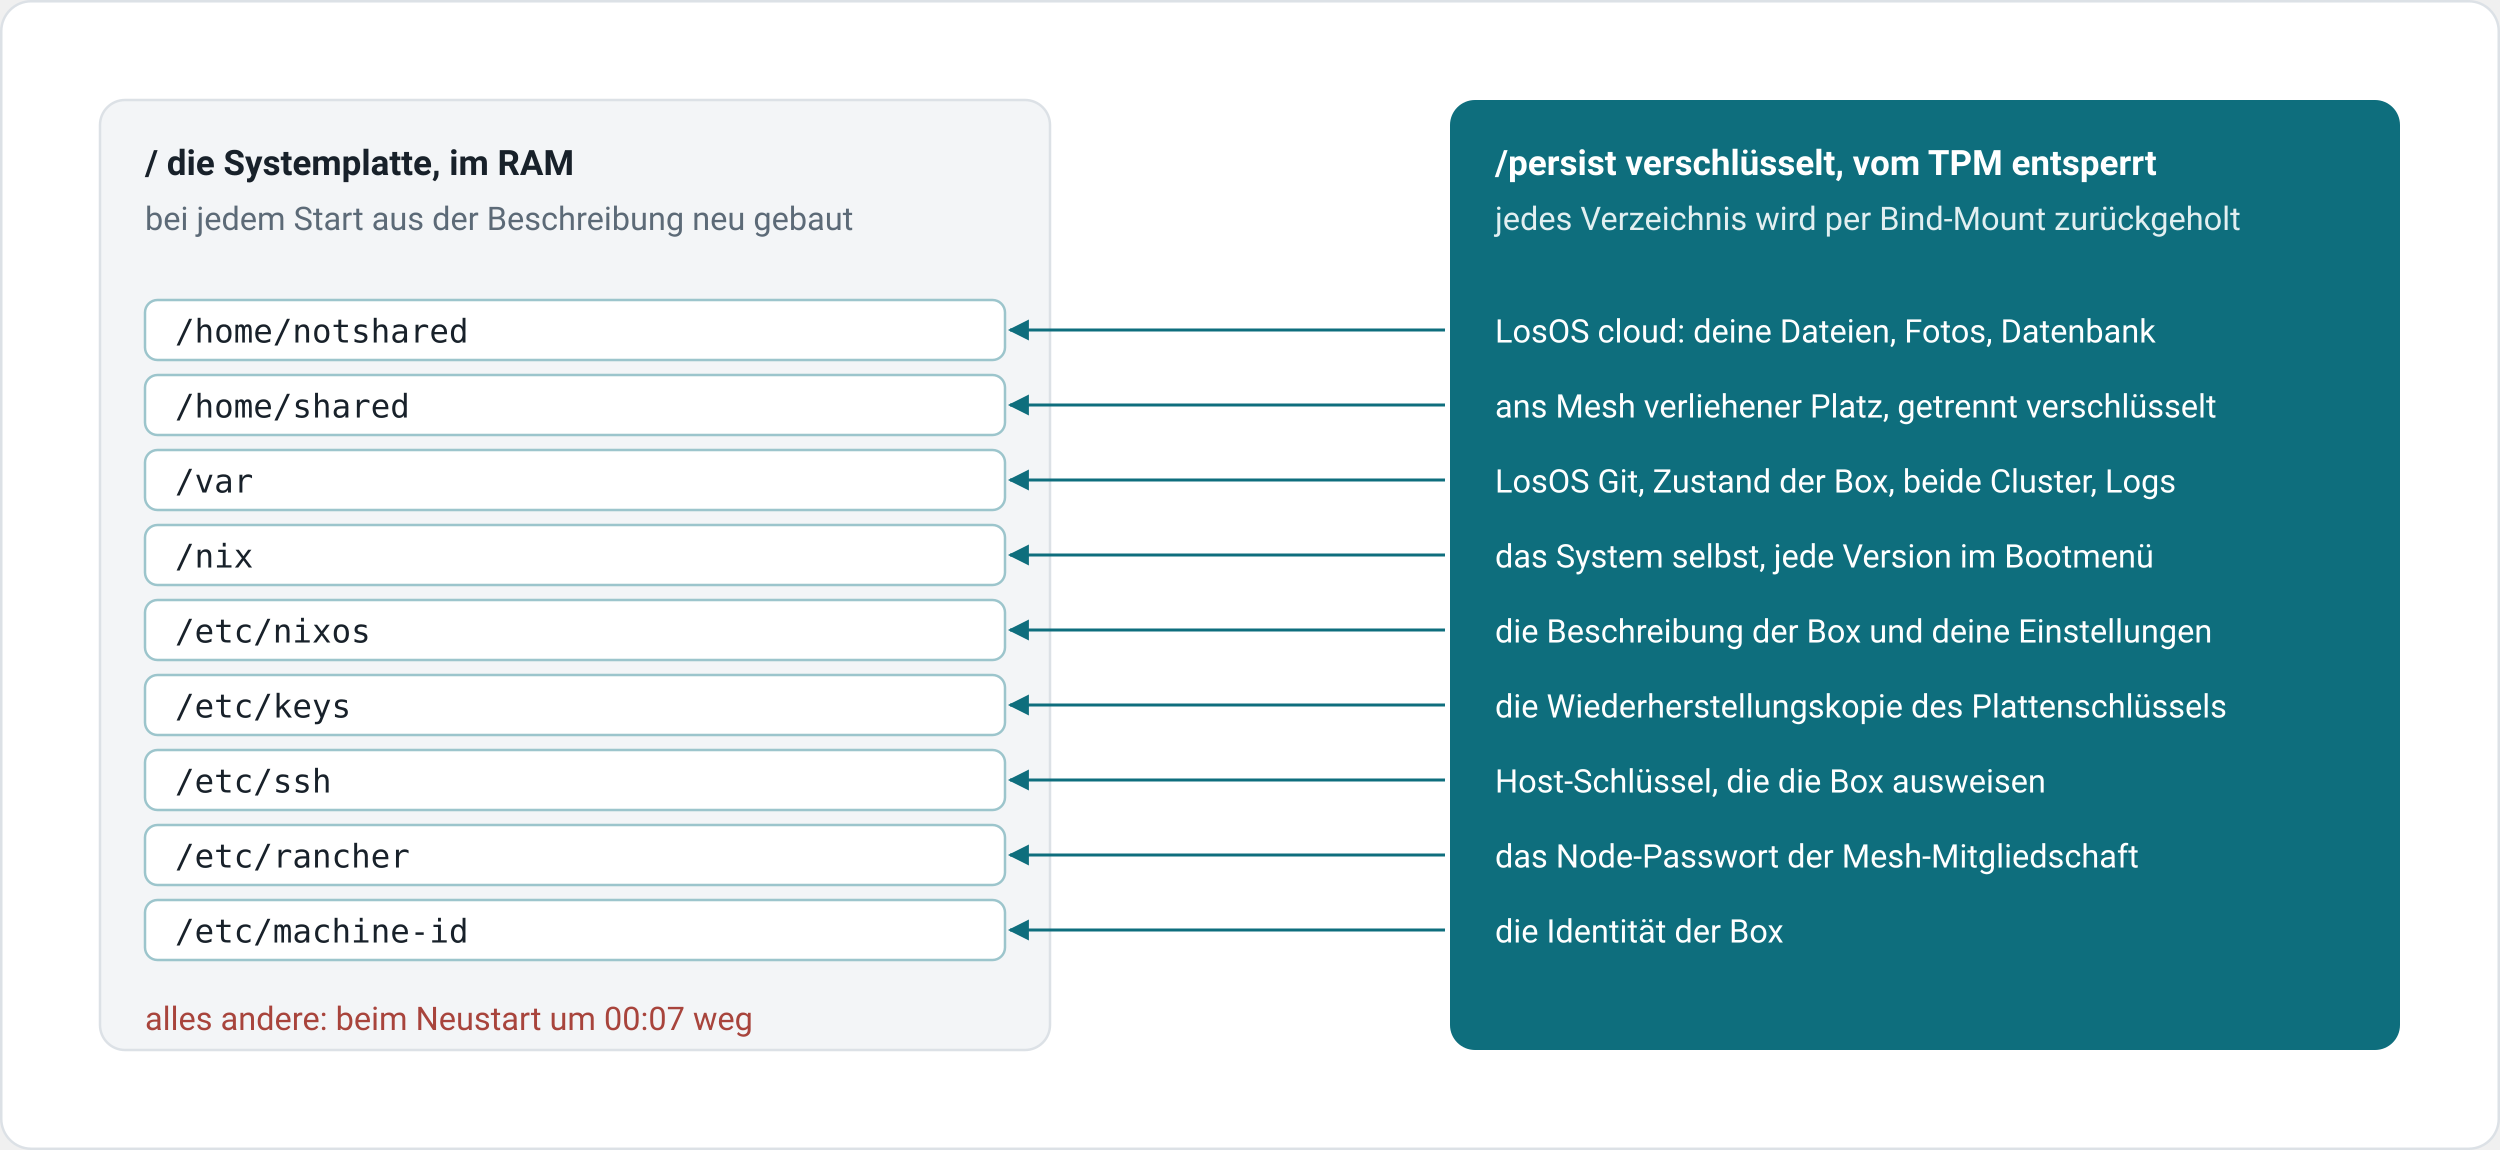
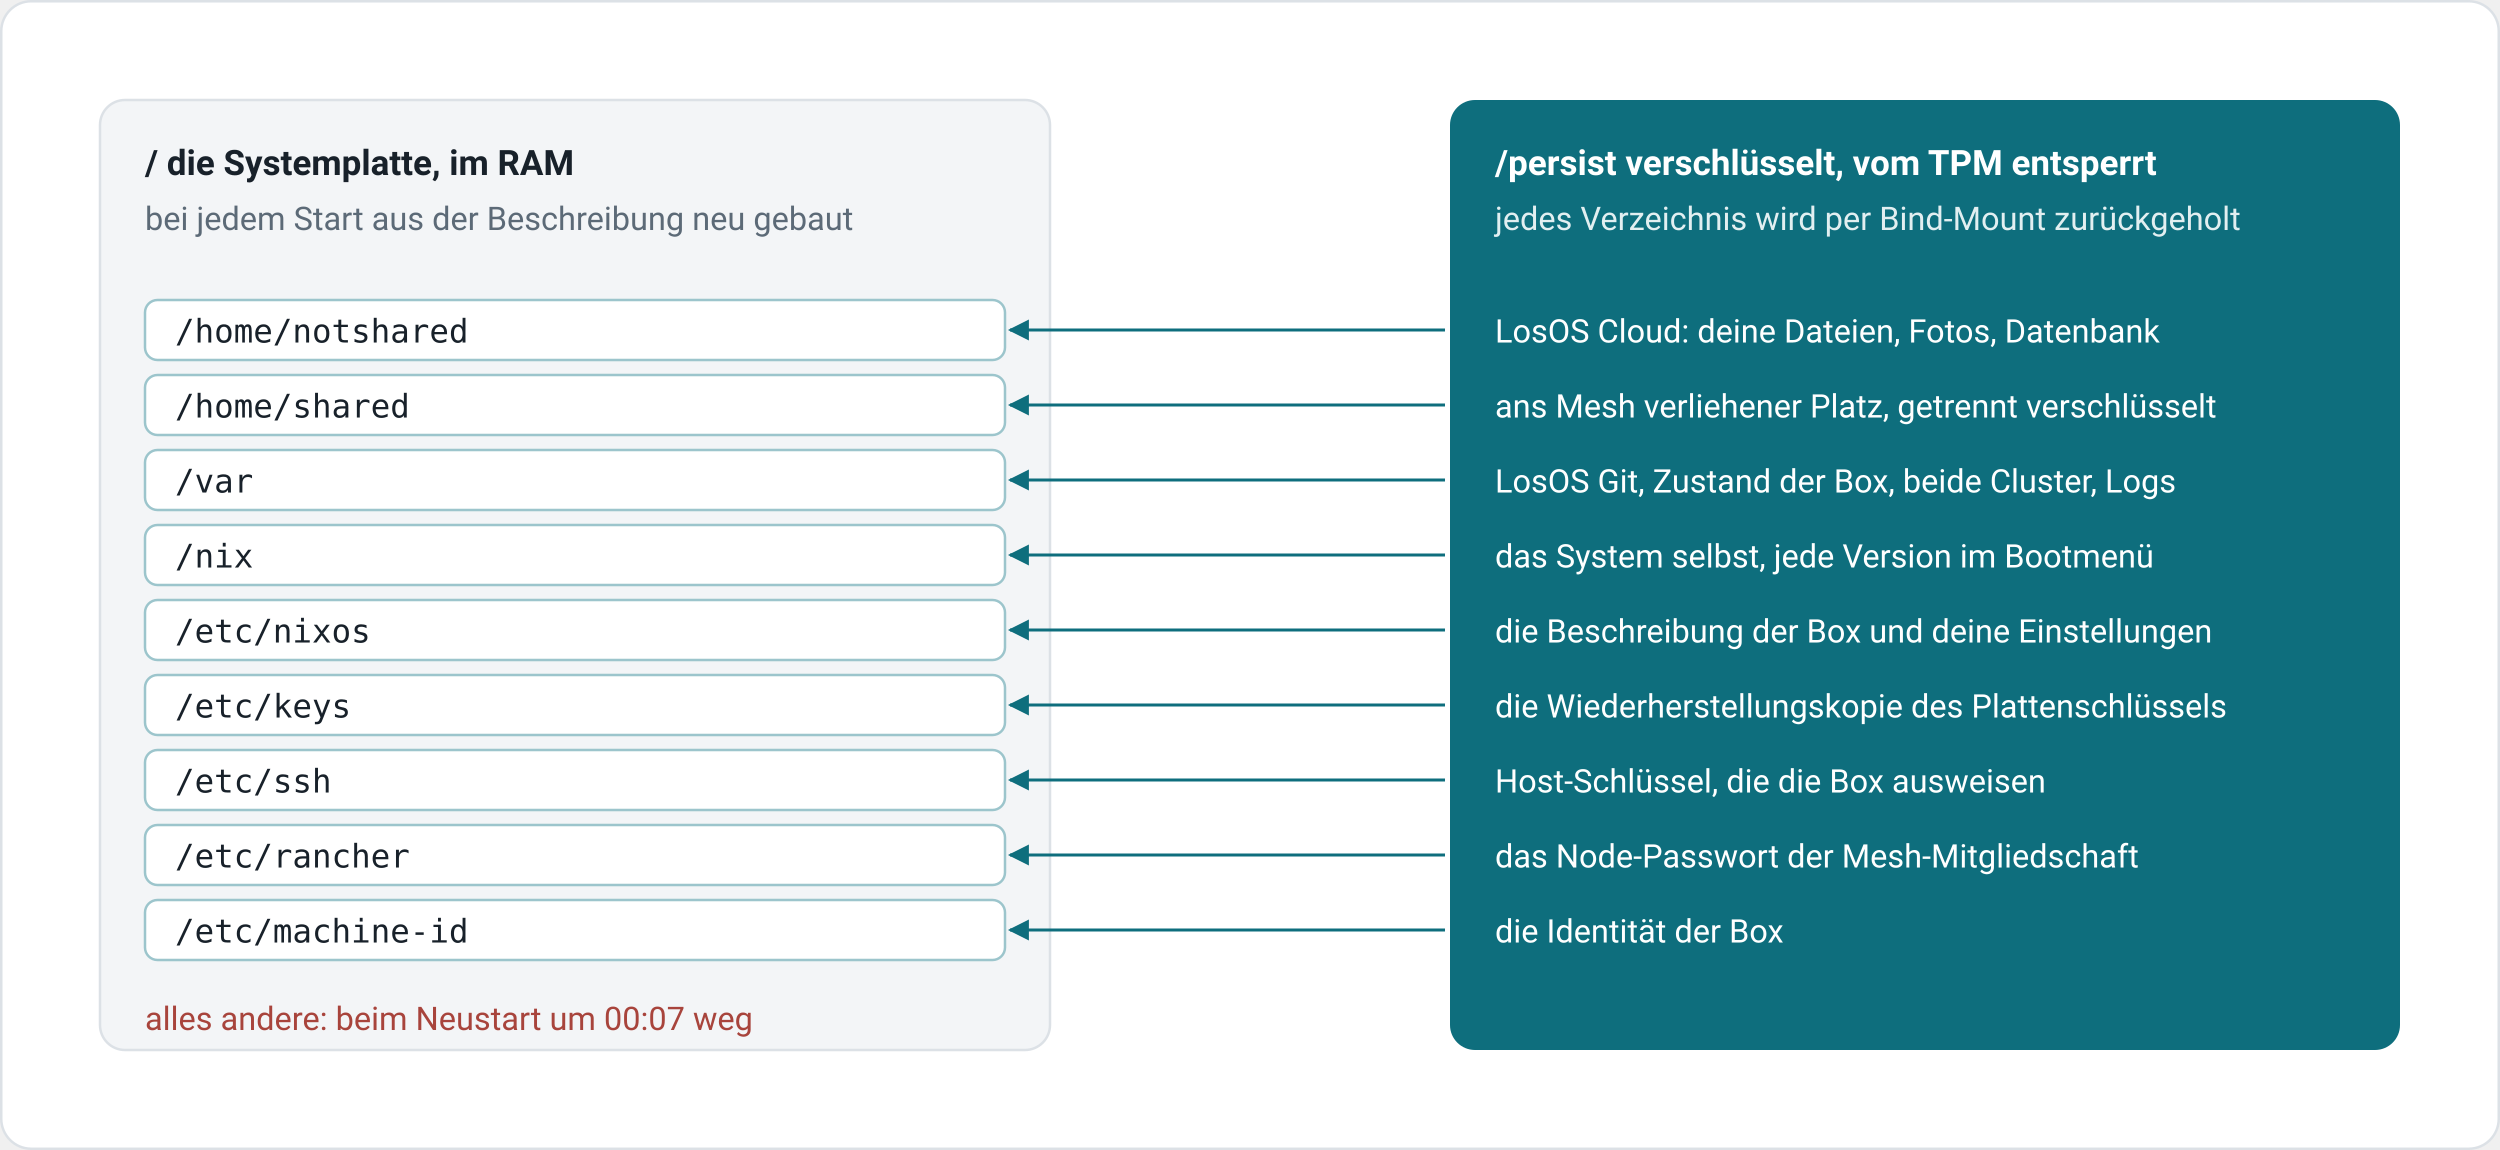
<svg xmlns="http://www.w3.org/2000/svg" xml:lang="de" width="1000" height="460" viewBox="0 0 1000 460" font-family="system-ui, -apple-system, 'Segoe UI', Roboto, 'DejaVu Sans', sans-serif" font-size="14" fill="#18212a">
  <defs>
    <marker id="ac" viewBox="0 0 10 10" refX="9" refY="5" markerWidth="7" markerHeight="7" orient="auto-start-reverse">
      <path d="M0 0L10 5L0 10z" fill="#0e6e7d" />
    </marker>
  </defs>
  <rect x="0.5" y="0.5" width="999" height="459" rx="12" fill="#ffffff" stroke="#dce1e6" />
  <rect x="40" y="40" width="380" height="380" rx="10" fill="#f3f5f7" stroke="#dce1e6" />
  <text x="58" y="70" font-weight="650">/   die Systemplatte, im RAM</text>
  <text x="58" y="92" fill="#5c6a77" font-size="13">bei jedem Start aus der Beschreibung neu gebaut</text>
  <rect x="58" y="120" width="344" height="24" rx="5" fill="#ffffff" stroke="#9cc5cc" />
  <text x="70" y="137" font-size="13" font-family="ui-monospace, 'SFMono-Regular', Menlo, Consolas, monospace">/home/notshared</text>
  <line x1="404" y1="132" x2="578" y2="132" stroke="#0e6e7d" stroke-width="1.2" marker-start="url(#ac)" />
  <rect x="58" y="150" width="344" height="24" rx="5" fill="#ffffff" stroke="#9cc5cc" />
  <text x="70" y="167" font-size="13" font-family="ui-monospace, 'SFMono-Regular', Menlo, Consolas, monospace">/home/shared</text>
  <line x1="404" y1="162" x2="578" y2="162" stroke="#0e6e7d" stroke-width="1.2" marker-start="url(#ac)" />
  <rect x="58" y="180" width="344" height="24" rx="5" fill="#ffffff" stroke="#9cc5cc" />
  <text x="70" y="197" font-size="13" font-family="ui-monospace, 'SFMono-Regular', Menlo, Consolas, monospace">/var</text>
  <line x1="404" y1="192" x2="578" y2="192" stroke="#0e6e7d" stroke-width="1.2" marker-start="url(#ac)" />
  <rect x="58" y="210" width="344" height="24" rx="5" fill="#ffffff" stroke="#9cc5cc" />
  <text x="70" y="227" font-size="13" font-family="ui-monospace, 'SFMono-Regular', Menlo, Consolas, monospace">/nix</text>
  <line x1="404" y1="222" x2="578" y2="222" stroke="#0e6e7d" stroke-width="1.2" marker-start="url(#ac)" />
  <rect x="58" y="240" width="344" height="24" rx="5" fill="#ffffff" stroke="#9cc5cc" />
  <text x="70" y="257" font-size="13" font-family="ui-monospace, 'SFMono-Regular', Menlo, Consolas, monospace">/etc/nixos</text>
  <line x1="404" y1="252" x2="578" y2="252" stroke="#0e6e7d" stroke-width="1.2" marker-start="url(#ac)" />
  <rect x="58" y="270" width="344" height="24" rx="5" fill="#ffffff" stroke="#9cc5cc" />
  <text x="70" y="287" font-size="13" font-family="ui-monospace, 'SFMono-Regular', Menlo, Consolas, monospace">/etc/keys</text>
  <line x1="404" y1="282" x2="578" y2="282" stroke="#0e6e7d" stroke-width="1.2" marker-start="url(#ac)" />
  <rect x="58" y="300" width="344" height="24" rx="5" fill="#ffffff" stroke="#9cc5cc" />
  <text x="70" y="317" font-size="13" font-family="ui-monospace, 'SFMono-Regular', Menlo, Consolas, monospace">/etc/ssh</text>
  <line x1="404" y1="312" x2="578" y2="312" stroke="#0e6e7d" stroke-width="1.2" marker-start="url(#ac)" />
  <rect x="58" y="330" width="344" height="24" rx="5" fill="#ffffff" stroke="#9cc5cc" />
  <text x="70" y="347" font-size="13" font-family="ui-monospace, 'SFMono-Regular', Menlo, Consolas, monospace">/etc/rancher</text>
  <line x1="404" y1="342" x2="578" y2="342" stroke="#0e6e7d" stroke-width="1.2" marker-start="url(#ac)" />
  <rect x="58" y="360" width="344" height="24" rx="5" fill="#ffffff" stroke="#9cc5cc" />
  <text x="70" y="377" font-size="13" font-family="ui-monospace, 'SFMono-Regular', Menlo, Consolas, monospace">/etc/machine-id</text>
  <line x1="404" y1="372" x2="578" y2="372" stroke="#0e6e7d" stroke-width="1.2" marker-start="url(#ac)" />
  <text x="58" y="412" fill="#a8443c" font-size="13">alles andere: beim Neustart um 00:07 weg</text>
  <rect x="580" y="40" width="380" height="380" rx="10" fill="#0e6e7d" />
  <text x="598" y="70" font-weight="650" fill="#ffffff">/persist   verschlüsselt, vom TPM entsperrt</text>
  <text x="598" y="92" fill="#e2eff1" font-size="13">jedes Verzeichnis wird per Bind-Mount zurückgeholt</text>
-   <text x="598" y="137" font-size="13" fill="#ffffff">LosOS cloud: deine Dateien, Fotos, Datenbank</text>
+   <text x="598" y="137" font-size="13" fill="#ffffff">LosOS Cloud: deine Dateien, Fotos, Datenbank</text>
  <text x="598" y="167" font-size="13" fill="#ffffff">ans Mesh verliehener Platz, getrennt verschlüsselt</text>
  <text x="598" y="197" font-size="13" fill="#ffffff">LosOS Git, Zustand der Box, beide Cluster, Logs</text>
  <text x="598" y="227" font-size="13" fill="#ffffff">das System selbst, jede Version im Bootmenü</text>
  <text x="598" y="257" font-size="13" fill="#ffffff">die Beschreibung der Box und deine Einstellungen</text>
  <text x="598" y="287" font-size="13" fill="#ffffff">die Wiederherstellungskopie des Plattenschlüssels</text>
  <text x="598" y="317" font-size="13" fill="#ffffff">Host-Schlüssel, die die Box ausweisen</text>
  <text x="598" y="347" font-size="13" fill="#ffffff">das Node-Passwort der Mesh-Mitgliedschaft</text>
  <text x="598" y="377" font-size="13" fill="#ffffff">die Identität der Box</text>
</svg>
